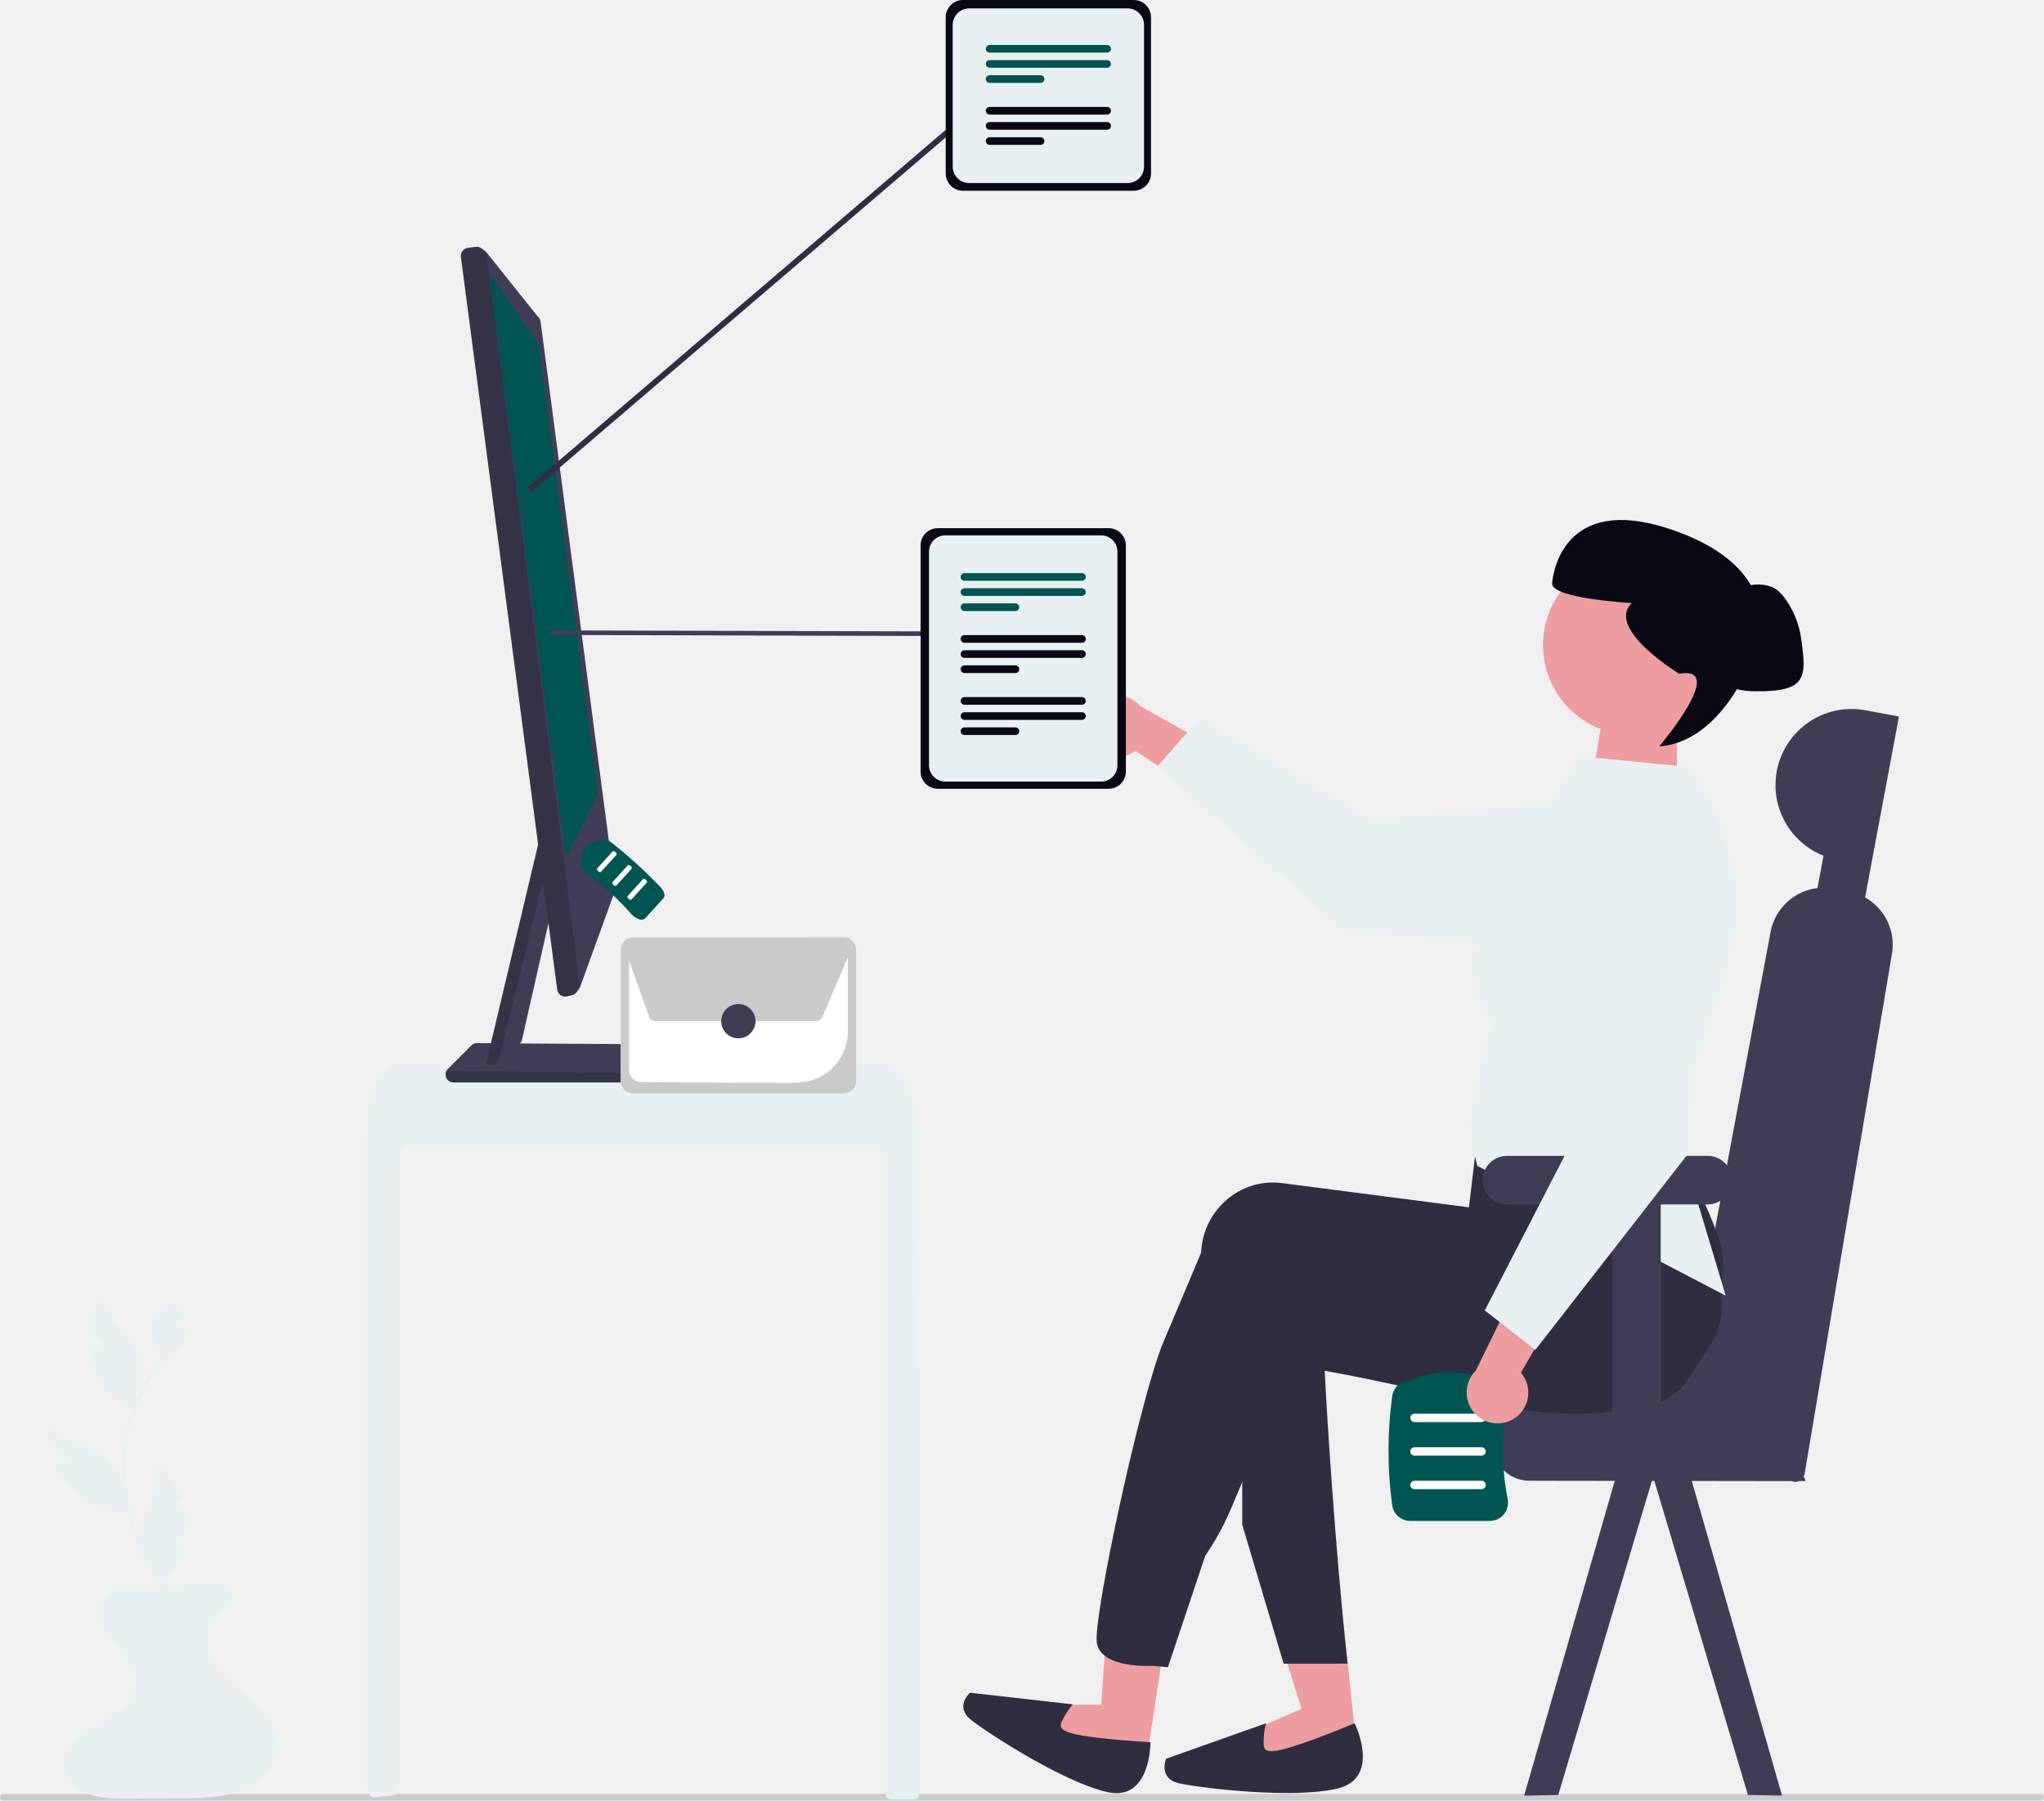
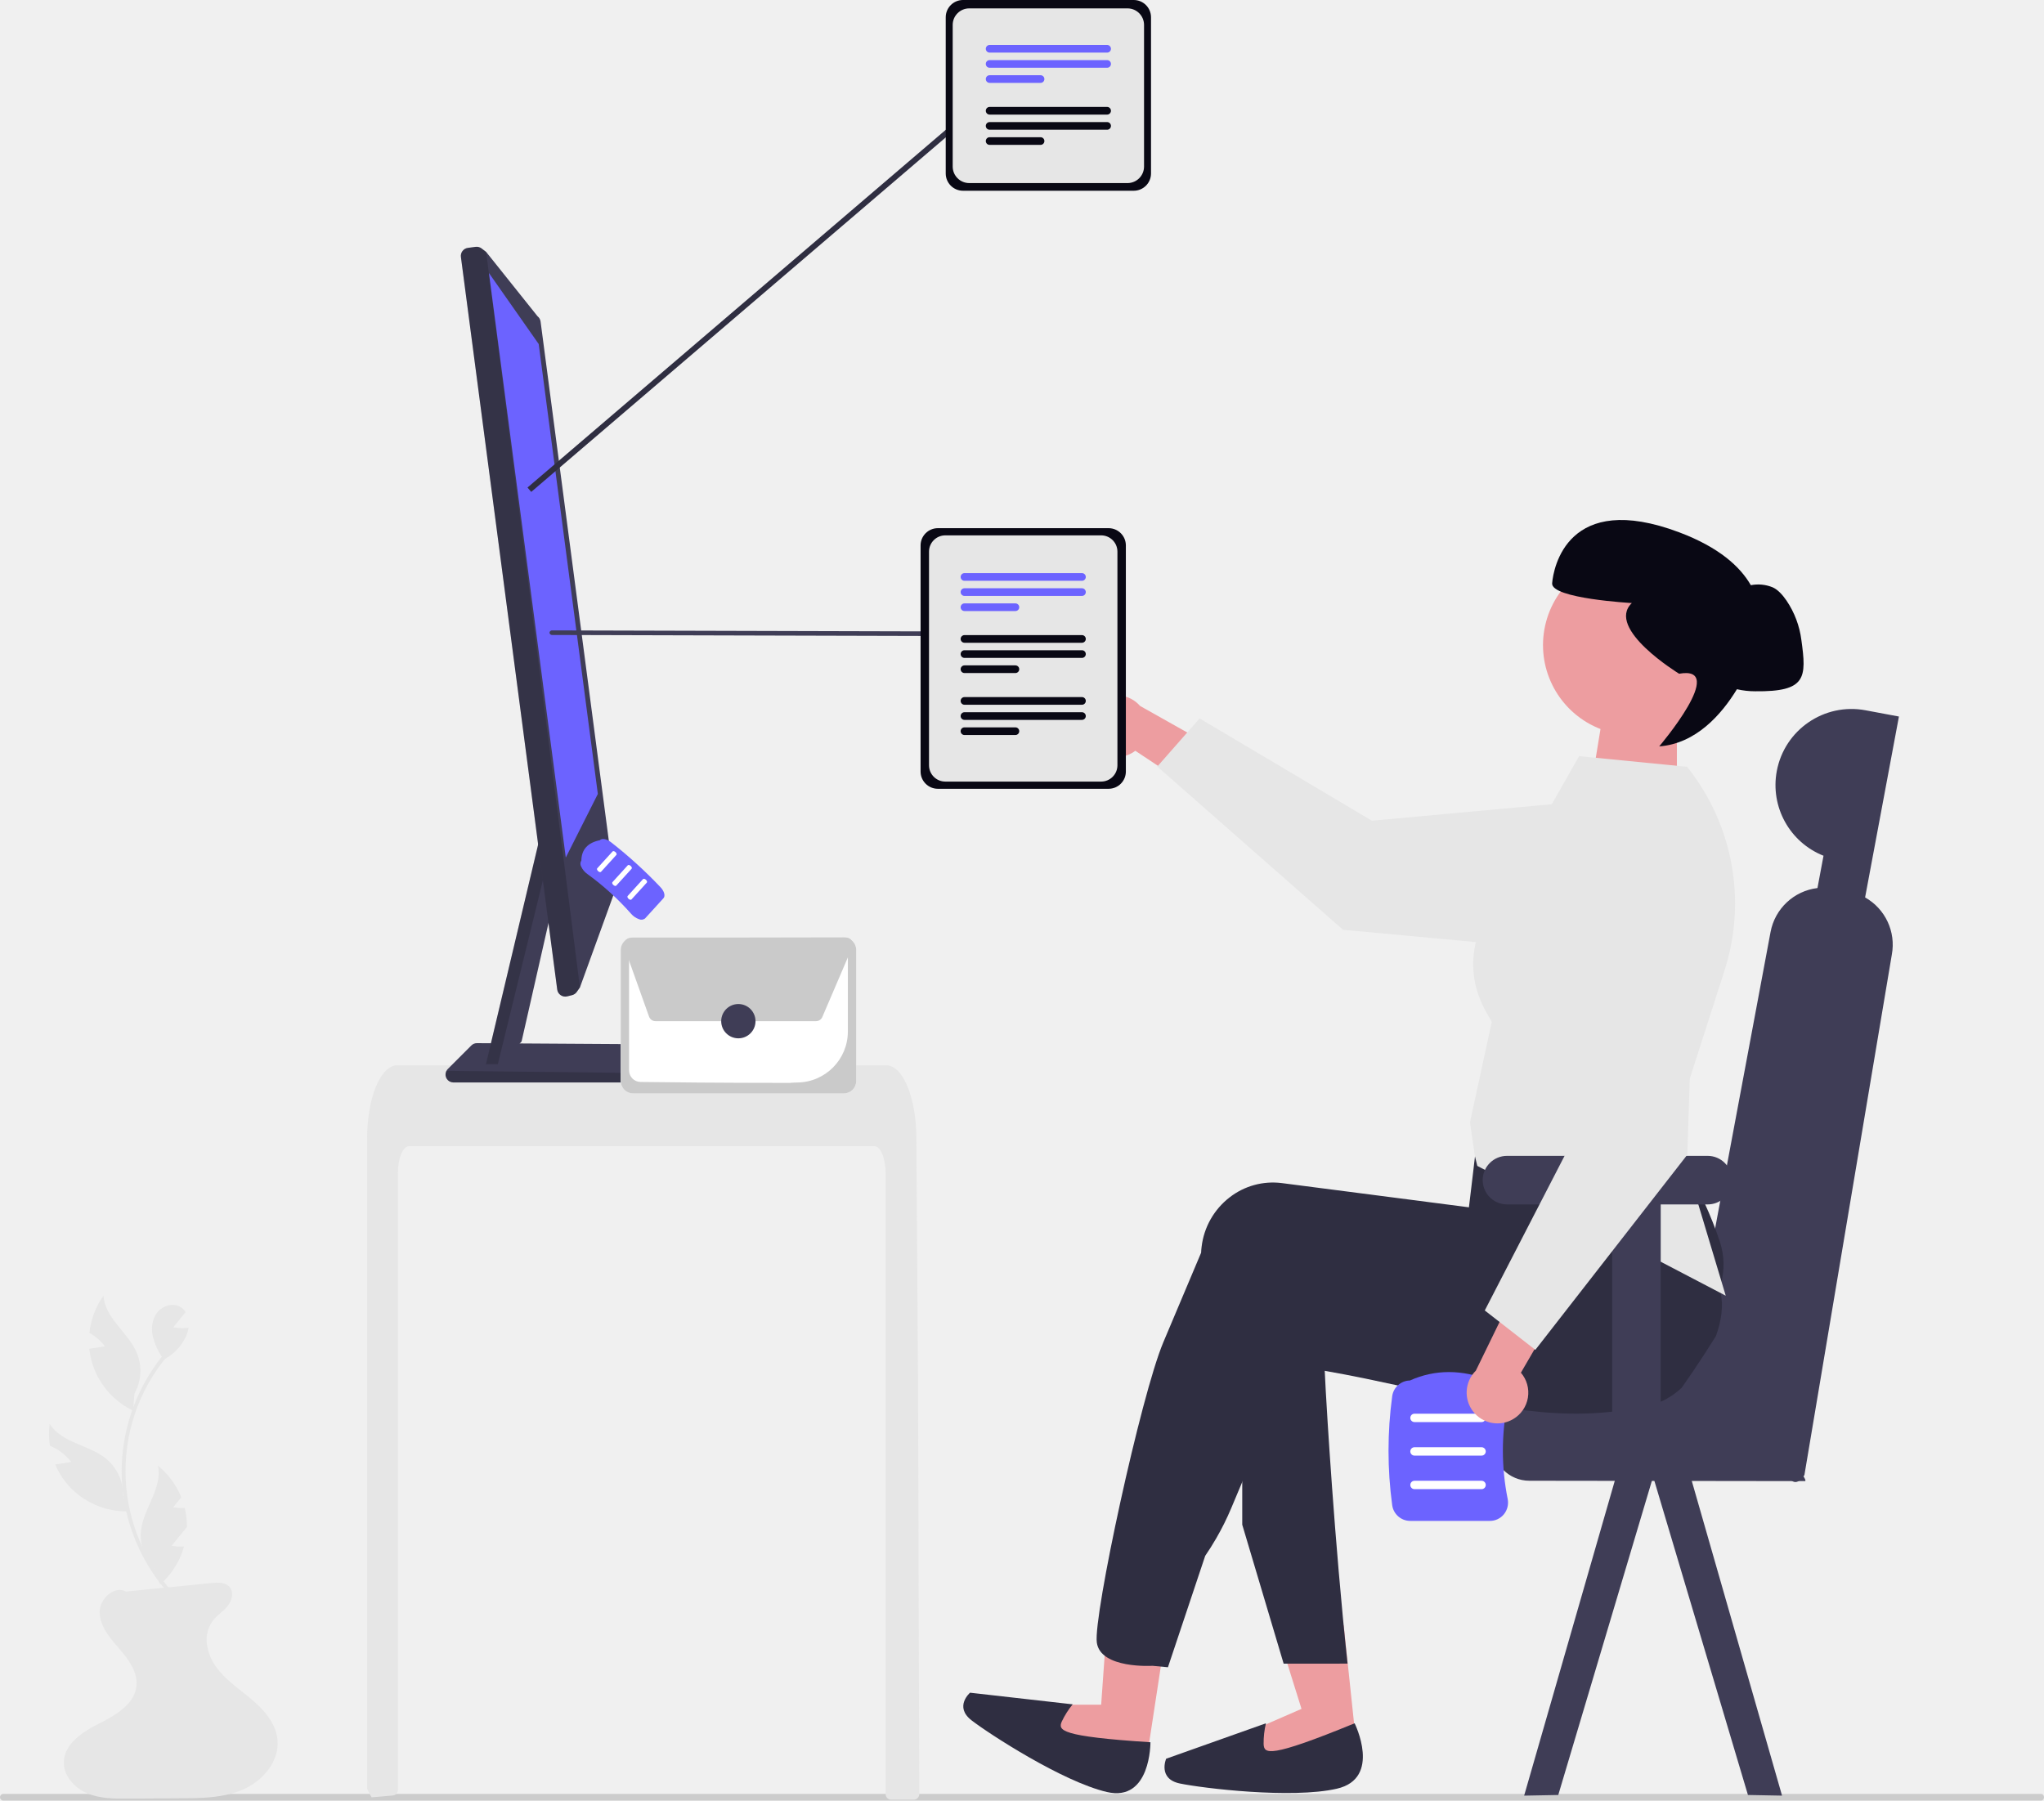
<svg xmlns="http://www.w3.org/2000/svg" width="960" height="845.748" viewBox="0 0 960 845.748" role="img" artist="Katerina Limpitsouni" source="https://undraw.co/">
  <g transform="translate(-366.002 -261)">
    <path d="M1127.295,771.083a1.715,1.715,0,0,1-.386,1.106,1.223,1.223,0,0,1-.935.456H168.617a1.584,1.584,0,0,1,0-3.124h957.357a1.223,1.223,0,0,1,.936.456,1.713,1.713,0,0,1,.386,1.106Z" transform="translate(198.707 334.103)" fill="#ccc" />
    <g transform="translate(912.937 1024.441)">
      <path d="M75.875,3.726l5.019,47.616.893,9.027-5.9,10.068L34.674,72.177l-.945-19.493,22.315-9.721L44.742,6.82Z" transform="translate(8.296 -3.726)" fill="#ed9da0" />
      <path d="M48.261,48.518C48.469,53.1,50.484,55.411,91,38.776c0,0,12.883,25.859-8.343,30.725s-63.174-.255-73.705-2.441S2.481,55.425,2.481,55.425L49.35,38.781a39.379,39.379,0,0,0-1.089,9.737" transform="translate(-1.713 7.232)" fill="#2f2e41" />
    </g>
    <path d="M45.521,0l3.287,81.362-1.44,8.729-8.1,8L0,89.318l4.032-18.6,19.193-3.731L16.157,8.77Z" transform="translate(873.164 991.531) rotate(11)" fill="#ed9da0" />
    <path d="M46.892,8.9c-.96,4.365.354,7.056,42.732,1.618,0,0,5.605,27.616-15.62,26.839S14.548,21.157,5.178,16.436s-3.161-12.6-3.161-12.6L50.377,0A38.537,38.537,0,0,0,46.892,8.9Z" transform="translate(820.357 1051.935) rotate(11)" fill="#2f2e41" />
    <path d="M24.114,99.354,27,81.7c-.463-.182-.922-.369-1.378-.566A42.278,42.278,0,1,1,62.876,79.2v22.322Z" transform="translate(1090.701 521.731)" fill="#ed9da0" />
    <path d="M889.872,668.965c.126-.143-.838-.264-2.625-.368V608.584H800.613v4.831h-39a17.268,17.268,0,0,0-17.248,17.248v24.822a17.26,17.26,0,0,0,17.248,17.248l39.97.052,17.55.026h1.208l17.563.026,49.053.066h4.227C891.8,672.207,889.281,669.66,889.872,668.965Z" transform="translate(322.67 283.79)" fill="#3f3d56" />
    <path d="M868.882,721.145c-2.865,4.178-5.186,4.025-7.218,1.321a21.618,21.618,0,0,1-2.56-5.019C852.931,701.617,848.892,665.3,837.25,678c-2.3,2.508-4.633,5-6.976,7.456-4.355,4.58-8.9,9.552-13.411,13.944,0,.013.1-.475.087-.464-2.223,2.175-.548-16.635-1.428-21.927-.187-1.143-.492-1.654-.978-1.2-.037-.514-.062-1.026-.058-1.547a21.564,21.564,0,0,1,.124-2.447c.073-.748.174-1.5.317-2.264l38.063-203.538A25.51,25.51,0,0,1,875.018,445.4a26.339,26.339,0,0,1,7.655.27l6.929,1.3a25.155,25.155,0,0,1,7.787,2.845l.013,0a25.491,25.491,0,0,1,12.539,26.849Z" transform="translate(344.591 232.724)" fill="#3f3d56" />
    <path d="M883.991,626.225c-1.8,2.888-3.636,5.762-5.487,8.611q-5.159,7.954-10.593,15.673c0,.013-.013.013-.026.026a37.056,37.056,0,0,1-6.957,5.08c-.1.079-.223.131-.328.2a25.652,25.652,0,0,1-5.854,2.35c-.735.184-1.483.367-2.218.551-2.651.63-5.277,1.168-7.889,1.641-4.647.827-9.241,1.418-13.809,1.785-.368.039-.735.066-1.1.092-18.784,1.378-37.069-.84-56.154-4.476-9.425-1.785-19.046-3.925-29.009-6.143-3.255-.735-6.524-1.457-9.832-2.179-.249-.052-.512-.118-.774-.171-4.725-1.037-9.53-2.061-14.452-3.072-6.2-1.273-12.588-2.507-19.23-3.675l.473,9.359c.393,7.2,4.034,70.24,10.238,128.178l-12,.013H680.976L661.534,714.8V687.822l-10.588-82.678c.039-1,.118-2.008.249-3.006a34.389,34.389,0,0,1,13.087-23.155,33.117,33.117,0,0,1,24.664-6.747l10.042,1.3,20.516,2.652,14.452,1.877.289.039,42.621,5.513,3.058-12.47.564-.21,17.944-6.576,62.061-22.748.157-.052,4.082-1.5.486.788c.145.236.289.473.42.709a121.641,121.641,0,0,1,9.805,22.761,357.309,357.309,0,0,1,10.3,39.339q.177.866.315,1.575l.039.144c.039.223.066.368.079.407C887.614,611.746,886.616,619.018,883.991,626.225Z" transform="translate(287.911 262.368)" fill="#2f2e41" />
    <path d="M900.379,588.76c-.2-.84-.446-1.693-.709-2.52a179.619,179.619,0,0,0-7.272-18.4c-3.1-6.826-6.813-14.137-11.236-22.052q-3.209-5.749-6.9-11.958-1.851-3.111-3.846-6.34a3.321,3.321,0,0,0-.171-.289l-.381-.63-61.4,8.217-22.866,3.058-1.365,11.394-.328,2.822c-.013,0-.013,0,0,.013l-.919,7.692v.013l-1.221,10.16-.105-.013-33.931-4.4L712.752,561l-18.784-2.428a33.1,33.1,0,0,0-24.664,6.747,34.406,34.406,0,0,0-13.087,23.155c-.118.919-.2,1.864-.236,2.8l-17.72,41.991c-10.6,25.113-32.938,128.573-31.268,141.074S633.134,785.3,633.134,785.3l7.272.683,17.5-52.339c1.825-2.665,3.557-5.408,5.172-8.217a124.8,124.8,0,0,0,7.075-14.229l34.64-82.433q4.017.689,7.954,1.313,18.213,2.953,34.968,4.817c36.32,4.056,67.771,4.371,95.769.932q11.794-1.437,22.8-3.78,4.036-.847,7.968-1.825c.617-.144,1.221-.289,1.825-.446a33.5,33.5,0,0,0,23.43-21.895A34.179,34.179,0,0,0,900.379,588.76Z" transform="translate(274.142 258.149)" fill="#2f2e41" />
-     <path d="M585.175,559.533c0-7.036-2.363-12.746-5.264-12.759H361.372c-2.914.013-5.264,5.723-5.277,12.759V849.155a2.629,2.629,0,0,1-2.375,2.617q-3.183.306-6.367.569c-.053,0-.1.013-.158.013-1.155.105-2.31.184-3.465.276h-.013q-.891-1.648-1.762-3.325a2.64,2.64,0,0,1-.3-1.219v-305.1c0-1.943.079-3.9.21-5.828a74.659,74.659,0,0,1,.984-7.9c2.218-12.194,7.233-20.451,12.929-20.477H585.49a6.146,6.146,0,0,1,2.415.512,9.416,9.416,0,0,1,2.98,2.087,18.473,18.473,0,0,1,2.927,4c2.809,4.949,4.817,12.326,5.526,20.91,0,.079.013.157.013.236.184,2.127.276,4.292.263,6.458l.184,28.13.118,16.775.354,52.636.131,18.692.578,191.906h0a2.625,2.625,0,0,1-2.625,2.625H587.8a2.625,2.625,0,0,1-2.625-2.625Z" transform="translate(196.772 252.586)" fill="#e9f0f2" />
+     <path d="M585.175,559.533c0-7.036-2.363-12.746-5.264-12.759H361.372c-2.914.013-5.264,5.723-5.277,12.759V849.155a2.629,2.629,0,0,1-2.375,2.617q-3.183.306-6.367.569c-.053,0-.1.013-.158.013-1.155.105-2.31.184-3.465.276h-.013q-.891-1.648-1.762-3.325a2.64,2.64,0,0,1-.3-1.219v-305.1c0-1.943.079-3.9.21-5.828a74.659,74.659,0,0,1,.984-7.9c2.218-12.194,7.233-20.451,12.929-20.477H585.49a6.146,6.146,0,0,1,2.415.512,9.416,9.416,0,0,1,2.98,2.087,18.473,18.473,0,0,1,2.927,4c2.809,4.949,4.817,12.326,5.526,20.91,0,.079.013.157.013.236.184,2.127.276,4.292.263,6.458l.184,28.13.118,16.775.354,52.636.131,18.692.578,191.906h0a2.625,2.625,0,0,1-2.625,2.625H587.8a2.625,2.625,0,0,1-2.625-2.625Z" transform="translate(196.772 252.586)" fill="#e6e6e6" />
    <path d="M248.806,332.24l-15.2,66.885-9.713,10.64h-7.008l28.883-121.61,1.428,20.659v.014Z" transform="translate(377.36 351.085)" fill="#3f3d56" />
    <path d="M493.785,501.563,404.605,501l-7.915-.053-5.644-.039-6.576-.039h-.053a3.629,3.629,0,0,0-2.547,1.05l-11.1,11.1a2.867,2.867,0,0,0-.591.84,1.289,1.289,0,0,0-.171.289,3.707,3.707,0,0,0,3.334,5.172H488.863a3.676,3.676,0,0,0,3.308-2.1l.906-1.969,1.864-4,2.113-4.515a3.6,3.6,0,0,0,.341-1.536,3.656,3.656,0,0,0-3.61-3.636Z" transform="translate(205.539 250.115)" fill="#3f3d56" />
    <path d="M493.076,512.155l-.912,1.976a3.674,3.674,0,0,1-3.3,2.1H373.336a3.7,3.7,0,0,1-3.329-5.168,1.1,1.1,0,0,1,.167-.289Z" transform="translate(205.54 253.211)" opacity="0.17" style="isolation:isolate" />
    <path d="M247.194,308.814v.014L222.462,409.765h-5.579l28.883-121.61Z" transform="translate(377.36 351.085)" opacity="0.17" style="isolation:isolate" />
    <path d="M447.651,517.37,412.643,251.025a3.8,3.8,0,0,0-1.444-2.52L387.1,218.34l-2.166-1.667a3.845,3.845,0,0,0-2.809-.748l-3.623.486a3.8,3.8,0,0,0-3.282,4.253h0L411.5,496.63v.013l2.218,16.88,2.638,20.044v.026l4.1,31.188a3.717,3.717,0,0,0,1.641,2.651,3.771,3.771,0,0,0,3.058.551l2.3-.577a3.858,3.858,0,0,0,2.179-1.5l1.024-1.457.473-.683,15.857-43.71A3.774,3.774,0,0,0,447.651,517.37Z" transform="translate(207.254 161.024)" fill="#3f3d56" />
    <path d="M387.092,218.342l44.036,345.436-.478.676-1.02,1.453a3.845,3.845,0,0,1-2.18,1.5l-2.3.578a3.814,3.814,0,0,1-4.7-3.2L375.224,220.668A3.8,3.8,0,0,1,378.5,216.4l3.632-.477a3.747,3.747,0,0,1,2.8.752Z" transform="translate(207.255 161.024)" opacity="0.17" style="isolation:isolate" />
-     <path d="M217.951,97.7l23.369,33.355L269.095,342.39l-15.058,29.874Z" transform="translate(377.694 291.544)" fill="#005451" />
+     <path d="M217.951,97.7l23.369,33.355L269.095,342.39l-15.058,29.874Z" transform="translate(377.694 291.544)" fill="#6c63ff" />
    <path d="M604.376,679.106l-16.026.3,44.543-154.731,16.026,4.95Z" transform="translate(493.49 425.028)" fill="#3f3d56" />
    <path d="M862.351,806.561l-16.014-.3L802.391,658.733l-.6-1.943,10.278-3.177c2.035.039,4.148.066,6.327.092l1.562,5.054Z" transform="translate(340.621 297.867)" fill="#3f3d56" />
    <path d="M604.759,397.569a14.389,14.389,0,0,0,21.518,4.878l42.6,28.281.081-26.572-40.468-22.782a14.467,14.467,0,0,0-23.733,16.2Z" transform="translate(272.958 211.206)" fill="#ed9da0" />
-     <path d="M628.615,407.272l19.876-22.612,80.931,48.046,107.283-9.825a36.278,36.278,0,0,1,39.432,39.47h0A36.317,36.317,0,0,1,836.67,495.13L715.843,483.946Z" transform="translate(280.929 213.785)" fill="#e9f0f2" />
-     <path d="M842.64,403.4l-.186-.234-50.707-5-34.26,60.349c-29.45,36-8.05,60.833-6.769,64.525L740.5,570.17l2.291,15.774,1.144,4.686L860.618,651.6l-23.983-79.9,23.417-72.863a102.642,102.642,0,0,0-17.413-95.44Z" transform="translate(315.906 218.006)" fill="#e9f0f2" />
+     <path d="M628.615,407.272l19.876-22.612,80.931,48.046,107.283-9.825a36.278,36.278,0,0,1,39.432,39.47h0A36.317,36.317,0,0,1,836.67,495.13L715.843,483.946Z" transform="translate(280.929 213.785)" fill="#e6e6e6" />
+     <path d="M842.64,403.4l-.186-.234-50.707-5-34.26,60.349c-29.45,36-8.05,60.833-6.769,64.525L740.5,570.17l2.291,15.774,1.144,4.686L860.618,651.6l-23.983-79.9,23.417-72.863a102.642,102.642,0,0,0-17.413-95.44Z" transform="translate(315.906 218.006)" fill="#e6e6e6" />
    <path d="M857.864,552.6a11.419,11.419,0,0,1-7.323,10.658,11.123,11.123,0,0,1-3.191.709c-.289.026-.591.039-.88.039H824.432V670.931c-.328.433-.669.866-1.011,1.3-1.89,2.415-3.807,4.83-5.749,7.206-.42.525-.84,1.037-1.247,1.549-.643.774-1.273,1.549-1.9,2.31-.223.263-.433.512-.643.774-1.076,1.286-2.153,2.573-3.255,3.859v.013c-.013.013-.013.013-.013.026l-.551.63c-.879,1.037-1.759,2.087-2.665,3.124a10.973,10.973,0,0,1-3.2-2.691,10.607,10.607,0,0,1-1.391-2.153c-.013-.013-.013-.026-.026-.052a.65.65,0,0,1-.039-.092,11.211,11.211,0,0,1-1.1-4.922V564H752.224a11.005,11.005,0,0,1-4.253-.827,11.354,11.354,0,0,1-6.852-7.981v-.013a11.235,11.235,0,0,1,.919-7.692c-.013-.013-.013-.013,0-.013a10.43,10.43,0,0,1,2.008-2.8v-.013c0-.013,0-.013.013-.026a11.43,11.43,0,0,1,8.164-3.439h94.247A11.4,11.4,0,0,1,857.864,552.6Z" transform="translate(321.559 262.725)" fill="#3f3d56" />
    <path d="M887.87,381.9a35.723,35.723,0,0,0-41.681,28.547h0a35.729,35.729,0,0,0,21.945,39.773l-10.74,57.43,22.413,4.191,23.751-127.008Z" transform="translate(354.311 212.73)" fill="#3f3d56" />
-     <path d="M758.971,688.477H721.542a8.551,8.551,0,0,1-8.46-7.35,190.313,190.313,0,0,1,0-51.255,8.551,8.551,0,0,1,8.316-7.349c11.776-5.279,24.459-5.278,37.7,0a8.452,8.452,0,0,1,6.431,3.1,8.646,8.646,0,0,1,1.784,7.207,115.067,115.067,0,0,0,0,45.336,8.647,8.647,0,0,1-1.784,7.207A8.45,8.45,0,0,1,758.971,688.477Z" transform="translate(306.794 286.91)" fill="#005451" />
+     <path d="M758.971,688.477H721.542a8.551,8.551,0,0,1-8.46-7.35,190.313,190.313,0,0,1,0-51.255,8.551,8.551,0,0,1,8.316-7.349c11.776-5.279,24.459-5.278,37.7,0a8.452,8.452,0,0,1,6.431,3.1,8.646,8.646,0,0,1,1.784,7.207,115.067,115.067,0,0,0,0,45.336,8.647,8.647,0,0,1-1.784,7.207A8.45,8.45,0,0,1,758.971,688.477Z" transform="translate(306.794 286.91)" fill="#6c63ff" />
    <path d="M752.614,637.4h-31.5a1.969,1.969,0,1,1,0-3.938h31.5a1.969,1.969,0,1,1,0,3.938Z" transform="translate(309.231 291.569)" fill="#fff" />
    <path d="M752.614,649.4h-31.5a1.969,1.969,0,1,1,0-3.938h31.5a1.969,1.969,0,1,1,0,3.938Z" transform="translate(309.231 295.32)" fill="#fff" />
    <path d="M752.614,661.4h-31.5a1.969,1.969,0,1,1,0-3.938h31.5a1.969,1.969,0,1,1,0,3.938Z" transform="translate(309.231 299.072)" fill="#fff" />
    <path d="M406.892,354.242v0a1.234,1.234,0,0,1,1.346-1.075l202.514.539a1.231,1.231,0,0,1,1.337,1.079v0a1.234,1.234,0,0,1-1.346,1.075l-202.514-.54a1.231,1.231,0,0,1-1.337-1.079Z" transform="translate(217.166 203.936)" fill="#3f3d56" />
-     <path d="M456.98,455.629l-8.6,9.458a2.722,2.722,0,0,1-2.915.378,8.658,8.658,0,0,1-3.68-2.522,125.855,125.855,0,0,0-20.571-18.7,8.659,8.659,0,0,1-2.861-3.424,2.76,2.76,0,0,1,.065-2.9c.086-5.174,3-8.38,8.665-9.53.993-1.034,3.237-.641,5.248.927a208.907,208.907,0,0,1,23.256,21.144C457.359,452.331,457.957,454.554,456.98,455.629Z" transform="translate(220.631 227.276)" fill="#005451" />
+     <path d="M456.98,455.629l-8.6,9.458a2.722,2.722,0,0,1-2.915.378,8.658,8.658,0,0,1-3.68-2.522,125.855,125.855,0,0,0-20.571-18.7,8.659,8.659,0,0,1-2.861-3.424,2.76,2.76,0,0,1,.065-2.9c.086-5.174,3-8.38,8.665-9.53.993-1.034,3.237-.641,5.248.927a208.907,208.907,0,0,1,23.256,21.144C457.359,452.331,457.957,454.554,456.98,455.629Z" transform="translate(220.631 227.276)" fill="#6c63ff" />
    <path d="M433.029,433.915l-7.237,7.96c-.25.275-.852.134-1.346-.315s-.691-1.035-.441-1.31l7.237-7.96c.25-.275.852-.134,1.346.315S433.279,433.64,433.029,433.915Z" transform="translate(222.482 228.632)" fill="#fff" />
    <path d="M438.474,438.865l-7.237,7.96c-.25.275-.852.134-1.346-.315s-.691-1.035-.441-1.31l7.237-7.96c.25-.275.852-.134,1.346.315S438.723,438.59,438.474,438.865Z" transform="translate(224.184 230.179)" fill="#fff" />
    <path d="M443.918,443.816l-7.237,7.96c-.25.275-.852.134-1.346-.315s-.691-1.035-.441-1.31l7.237-7.96c.25-.275.852-.134,1.346.315S444.168,443.541,443.918,443.816Z" transform="translate(225.886 231.727)" fill="#fff" />
    <path d="M761.2,651.088a14.389,14.389,0,0,0,3.593-21.77l25.7-44.2-26.53,1.5-20.341,41.748A14.467,14.467,0,0,0,761.2,651.088Z" transform="translate(315.531 276.452)" fill="#ed9da0" />
-     <path d="M769.542,670.247l-23.752-18.5,43.16-83.639L772.778,461.6a36.278,36.278,0,0,1,37.061-41.7h0A36.317,36.317,0,0,1,844.9,457.347l-4,121.277Z" transform="translate(317.562 224.794)" fill="#e9f0f2" />
+     <path d="M769.542,670.247l-23.752-18.5,43.16-83.639L772.778,461.6a36.278,36.278,0,0,1,37.061-41.7h0A36.317,36.317,0,0,1,844.9,457.347l-4,121.277Z" transform="translate(317.562 224.794)" fill="#e6e6e6" />
    <path d="M627.995,439h-80.2a8.116,8.116,0,0,1-8.107-8.107v-106.2a8.116,8.116,0,0,1,8.107-8.107h80.2a8.116,8.116,0,0,1,8.107,8.107v106.2A8.116,8.116,0,0,1,627.994,439Z" transform="translate(258.681 192.503)" fill="#090814" />
-     <path d="M625.521,437.386h-73.2a7.654,7.654,0,0,1-7.645-7.645V329.376a7.653,7.653,0,0,1,7.645-7.645h73.2a7.654,7.654,0,0,1,7.645,7.645V429.741A7.654,7.654,0,0,1,625.521,437.386Z" transform="translate(257.654 190.733)" fill="#e9f0f2" />
-     <path d="M611,336.27H555.823a1.8,1.8,0,0,1,0-3.6H611a1.8,1.8,0,0,1,0,3.6Z" transform="translate(263.163 197.532)" fill="#005451" />
-     <path d="M611,341.687H555.823a1.8,1.8,0,0,1,0-3.6H611a1.8,1.8,0,1,1,0,3.6Z" transform="translate(263.163 199.225)" fill="#005451" />
-     <path d="M579.74,347.1H555.823a1.8,1.8,0,0,1,0-3.6H579.74a1.8,1.8,0,1,1,0,3.6Z" transform="translate(263.163 200.919)" fill="#005451" />
+     <path d="M625.521,437.386h-73.2a7.654,7.654,0,0,1-7.645-7.645V329.376a7.653,7.653,0,0,1,7.645-7.645h73.2a7.654,7.654,0,0,1,7.645,7.645V429.741A7.654,7.654,0,0,1,625.521,437.386Z" transform="translate(257.654 190.733)" fill="#e6e6e6" />
+     <path d="M611,336.27H555.823a1.8,1.8,0,0,1,0-3.6H611a1.8,1.8,0,0,1,0,3.6Z" transform="translate(263.163 197.532)" fill="#6c63ff" />
+     <path d="M611,341.687H555.823a1.8,1.8,0,0,1,0-3.6H611a1.8,1.8,0,1,1,0,3.6Z" transform="translate(263.163 199.225)" fill="#6c63ff" />
+     <path d="M579.74,347.1H555.823a1.8,1.8,0,0,1,0-3.6H579.74a1.8,1.8,0,1,1,0,3.6Z" transform="translate(263.163 200.919)" fill="#6c63ff" />
    <path d="M611,358.45H555.823a1.8,1.8,0,0,1,0-3.6H611a1.8,1.8,0,0,1,0,3.6Z" transform="translate(263.163 204.466)" fill="#090814" />
    <path d="M611,363.867H555.823a1.8,1.8,0,0,1,0-3.6H611a1.8,1.8,0,1,1,0,3.6Z" transform="translate(263.163 206.159)" fill="#090814" />
    <path d="M579.74,369.284H555.823a1.8,1.8,0,0,1,0-3.6H579.74a1.8,1.8,0,1,1,0,3.6Z" transform="translate(263.163 207.853)" fill="#090814" />
    <path d="M611,380.629H555.823a1.8,1.8,0,0,1,0-3.6H611a1.8,1.8,0,1,1,0,3.6Z" transform="translate(263.163 211.4)" fill="#090814" />
    <path d="M611,386.046H555.823a1.8,1.8,0,0,1,0-3.6H611a1.8,1.8,0,1,1,0,3.6Z" transform="translate(263.163 213.093)" fill="#090814" />
    <path d="M579.74,391.463H555.823a1.8,1.8,0,0,1,0-3.6H579.74a1.8,1.8,0,1,1,0,3.6Z" transform="translate(263.163 214.786)" fill="#090814" />
    <path d="M231.746,218.29,446.905,34.256h.341v2.7h.656L233.5,220.343Z" transform="translate(382.006 271.709)" fill="#2f2e41" />
    <path d="M537.162,463.055h-98.93a5.836,5.836,0,0,0-5.83,5.83v61.593a5.836,5.836,0,0,0,5.83,5.83h98.93a5.836,5.836,0,0,0,5.83-5.83V468.884A5.836,5.836,0,0,0,537.162,463.055Z" transform="translate(225.141 238.293)" fill="#fff" />
    <path d="M537.162,463.055h-98.93a5.836,5.836,0,0,0-5.83,5.83v61.593a5.836,5.836,0,0,0,5.83,5.83h98.93a5.836,5.836,0,0,0,5.83-5.83V468.884A5.836,5.836,0,0,0,537.162,463.055Zm1.913,44.243a23.966,23.966,0,0,1-23.562,23.872c-10.038.131,5.554.182-6.553.182-27.684,0-56.552-.265-67.322-.436a5.431,5.431,0,0,1-5.319-5.409V468.889a1.92,1.92,0,0,1,1.913-1.917h98.927a1.92,1.92,0,0,1,1.917,1.913Z" transform="translate(225.141 238.293)" fill="#cacaca" />
    <path d="M523.764,502.364H448.39a3.24,3.24,0,0,1-3.045-2.147L433.7,467.557a3.233,3.233,0,0,1,3.041-4.318l101.089-.179h0a3.233,3.233,0,0,1,2.971,4.506l-.176-.075.176.075L526.735,500.4A3.229,3.229,0,0,1,523.764,502.364Z" transform="translate(225.489 238.295)" fill="#cacaca" />
    <circle cx="8.054" cy="8.054" r="8.054" transform="translate(704.728 732.605)" fill="#3f3d56" />
-     <path d="M276.8,714.646c-.905,6.67-5.44,12.69-11.272,16.621a29.788,29.788,0,0,1-4.383,2.452,38.112,38.112,0,0,1-5.183,1.9c-7.771,2.271-16.168,2.369-24.339,2.414l-24.777.158c-6.511.038-13.233.038-19.246-2.46a2.734,2.734,0,0,1-.264-.113c-5.907-2.55-10.94-8.156-10.8-14.569a13.142,13.142,0,0,1,1.856-6.405,18.76,18.76,0,0,1,2.746-3.591c3.274-3.4,7.816-6.058,12.071-8.2,7.017-3.523,14.946-8.1,17-15.338a13,13,0,0,0,.438-2.331c.483-4.979-1.939-9.559-5.025-13.656-.3-.407-.619-.815-.943-1.222-.694-.868-1.411-1.72-2.12-2.535-.3-.347-.6-.7-.913-1.056-2.852-3.3-5.726-6.835-7.228-10.781a15.6,15.6,0,0,1-1.064-5.176c-.166-6.405,6.994-12.856,12.411-9.831q3.984-.385,7.967-.792c3.259-.324,6.5-.649,9.755-.981h.008c.732-.06,1.449-.136,2.165-.211q10.151-1.007,20.288-2.03c3-.294,6.534-.407,8.488,1.9,2.128,2.52,1.026,6.5-1.079,9.046s-5.025,4.331-7,6.956a15.147,15.147,0,0,0-2.422,11.9,21.355,21.355,0,0,0,.951,3.591,24.01,24.01,0,0,0,3.041,5.862c4.436,6.217,11.008,10.5,16.84,15.429s11.3,11.2,12.1,18.786c.023.219.045.445.053.672a17.274,17.274,0,0,1-.121,3.591Z" transform="translate(219.446 367.645)" fill="#e9f0f2" />
-     <path d="M238.189,610.378A85.778,85.778,0,0,1,223.3,590.673a87.491,87.491,0,0,1-8.719-22.991,84.041,84.041,0,0,1-1.8-24.873,87.092,87.092,0,0,1,18.041-46.636q.956-1.227,1.959-2.417c.745-.887,2.011.39,1.271,1.271a84.152,84.152,0,0,0,5.409,114.08C240.285,609.92,239.014,611.191,238.189,610.378Z" transform="translate(210.608 402.831)" fill="#e9f0f2" />
-     <path d="M235.812,498.777a21.775,21.775,0,0,0,2.135-.931l.1.163Z" transform="translate(204.891 401.752)" fill="#e9f0f2" />
-     <path d="M248.612,474.569a17.337,17.337,0,0,1-1.577,4.738,22.717,22.717,0,0,1-9.469,9.823c-.226.121-.46.249-.694.362-.279-.438-.566-.875-.837-1.313a30.434,30.434,0,0,1-4.21-9.386c-.875-3.931-.4-8.344,2.12-11.491s7.311-4.557,10.789-2.52a7.593,7.593,0,0,1,2.49,2.407c-.347.43-.694.853-1.041,1.283a1.333,1.333,0,0,1-.1.113c-.3.377-.611.747-.913,1.124-1.26,1.547-2.512,3.1-3.772,4.64a23.868,23.868,0,0,0,5.387.37l.438-.023C247.684,474.667,248.152,474.63,248.612,474.569Z" transform="translate(205.97 410.106)" fill="#e9f0f2" />
-     <path d="M213.582,504.1l-.483,6.292-.128,1.705c-.136-.068-.279-.136-.415-.2a36.82,36.82,0,0,1-19.216-23.532,35.768,35.768,0,0,1-.943-5.349c2.444-.377,4.9-.762,7.341-1.139a24.1,24.1,0,0,0-7.288-6.315,36.42,36.42,0,0,1,6.6-17.466c.634,10.548,11.679,17.255,15.723,27.01A21.941,21.941,0,0,1,213.582,504.1Z" transform="translate(215.552 411.514)" fill="#e9f0f2" />
-     <path d="M205.323,578.952c-.589.03-1.177.045-1.758.038a36.868,36.868,0,0,1-26.738-11.732,35.807,35.807,0,0,1-6.587-10.313l.151-.023c2.445-.377,4.9-.762,7.341-1.139a24,24,0,0,0-10-7.62,35.957,35.957,0,0,1-.121-10.3c5.523,9,18.432,9.725,26.587,16.425a21.991,21.991,0,0,1,7.507,12.7,20.686,20.686,0,0,1,.385,3.727c.008.3.008.6,0,.89l.181.407Z" transform="translate(221.713 391.928)" fill="#e9f0f2" />
-     <path d="M243.609,595.777c-1.562,1.916-3.124,3.848-4.685,5.764a23.915,23.915,0,0,0,5.824.347,36.874,36.874,0,0,1-9.635,16.349c-.43.422-.875.837-1.328,1.23-.091.083-.189.166-.279.249l-.407-1.154-.008-.008-2.309-6.39a21.834,21.834,0,0,1-5.847-10.721v-.015a21.061,21.061,0,0,1-.37-7.243c1.29-10.48,10.148-19.9,7.945-30.232a36.57,36.57,0,0,1,10.94,14.84c-1.26,1.547-2.512,3.1-3.772,4.64a23.864,23.864,0,0,0,5.387.37,35.28,35.28,0,0,1,1.026,7.8c.008.377.008.747,0,1.124-.792.981-1.592,1.954-2.384,2.935a1.3,1.3,0,0,1-.1.113Z" transform="translate(207.692 385.523)" fill="#e9f0f2" />
+     <path d="M276.8,714.646c-.905,6.67-5.44,12.69-11.272,16.621a29.788,29.788,0,0,1-4.383,2.452,38.112,38.112,0,0,1-5.183,1.9c-7.771,2.271-16.168,2.369-24.339,2.414l-24.777.158c-6.511.038-13.233.038-19.246-2.46a2.734,2.734,0,0,1-.264-.113c-5.907-2.55-10.94-8.156-10.8-14.569a13.142,13.142,0,0,1,1.856-6.405,18.76,18.76,0,0,1,2.746-3.591c3.274-3.4,7.816-6.058,12.071-8.2,7.017-3.523,14.946-8.1,17-15.338a13,13,0,0,0,.438-2.331c.483-4.979-1.939-9.559-5.025-13.656-.3-.407-.619-.815-.943-1.222-.694-.868-1.411-1.72-2.12-2.535-.3-.347-.6-.7-.913-1.056-2.852-3.3-5.726-6.835-7.228-10.781a15.6,15.6,0,0,1-1.064-5.176c-.166-6.405,6.994-12.856,12.411-9.831q3.984-.385,7.967-.792c3.259-.324,6.5-.649,9.755-.981h.008c.732-.06,1.449-.136,2.165-.211q10.151-1.007,20.288-2.03c3-.294,6.534-.407,8.488,1.9,2.128,2.52,1.026,6.5-1.079,9.046s-5.025,4.331-7,6.956a15.147,15.147,0,0,0-2.422,11.9,21.355,21.355,0,0,0,.951,3.591,24.01,24.01,0,0,0,3.041,5.862c4.436,6.217,11.008,10.5,16.84,15.429s11.3,11.2,12.1,18.786c.023.219.045.445.053.672a17.274,17.274,0,0,1-.121,3.591Z" transform="translate(219.446 367.645)" fill="#e6e6e6" />
+     <path d="M238.189,610.378A85.778,85.778,0,0,1,223.3,590.673a87.491,87.491,0,0,1-8.719-22.991,84.041,84.041,0,0,1-1.8-24.873,87.092,87.092,0,0,1,18.041-46.636q.956-1.227,1.959-2.417c.745-.887,2.011.39,1.271,1.271a84.152,84.152,0,0,0,5.409,114.08C240.285,609.92,239.014,611.191,238.189,610.378Z" transform="translate(210.608 402.831)" fill="#e6e6e6" />
+     <path d="M235.812,498.777a21.775,21.775,0,0,0,2.135-.931l.1.163Z" transform="translate(204.891 401.752)" fill="#e6e6e6" />
+     <path d="M248.612,474.569a17.337,17.337,0,0,1-1.577,4.738,22.717,22.717,0,0,1-9.469,9.823c-.226.121-.46.249-.694.362-.279-.438-.566-.875-.837-1.313a30.434,30.434,0,0,1-4.21-9.386c-.875-3.931-.4-8.344,2.12-11.491s7.311-4.557,10.789-2.52a7.593,7.593,0,0,1,2.49,2.407c-.347.43-.694.853-1.041,1.283a1.333,1.333,0,0,1-.1.113c-.3.377-.611.747-.913,1.124-1.26,1.547-2.512,3.1-3.772,4.64a23.868,23.868,0,0,0,5.387.37l.438-.023C247.684,474.667,248.152,474.63,248.612,474.569Z" transform="translate(205.97 410.106)" fill="#e6e6e6" />
+     <path d="M213.582,504.1l-.483,6.292-.128,1.705c-.136-.068-.279-.136-.415-.2a36.82,36.82,0,0,1-19.216-23.532,35.768,35.768,0,0,1-.943-5.349c2.444-.377,4.9-.762,7.341-1.139a24.1,24.1,0,0,0-7.288-6.315,36.42,36.42,0,0,1,6.6-17.466c.634,10.548,11.679,17.255,15.723,27.01A21.941,21.941,0,0,1,213.582,504.1Z" transform="translate(215.552 411.514)" fill="#e6e6e6" />
+     <path d="M205.323,578.952c-.589.03-1.177.045-1.758.038a36.868,36.868,0,0,1-26.738-11.732,35.807,35.807,0,0,1-6.587-10.313l.151-.023c2.445-.377,4.9-.762,7.341-1.139a24,24,0,0,0-10-7.62,35.957,35.957,0,0,1-.121-10.3c5.523,9,18.432,9.725,26.587,16.425a21.991,21.991,0,0,1,7.507,12.7,20.686,20.686,0,0,1,.385,3.727c.008.3.008.6,0,.89l.181.407Z" transform="translate(221.713 391.928)" fill="#e6e6e6" />
+     <path d="M243.609,595.777c-1.562,1.916-3.124,3.848-4.685,5.764a23.915,23.915,0,0,0,5.824.347,36.874,36.874,0,0,1-9.635,16.349c-.43.422-.875.837-1.328,1.23-.091.083-.189.166-.279.249l-.407-1.154-.008-.008-2.309-6.39a21.834,21.834,0,0,1-5.847-10.721v-.015a21.061,21.061,0,0,1-.37-7.243c1.29-10.48,10.148-19.9,7.945-30.232a36.57,36.57,0,0,1,10.94,14.84c-1.26,1.547-2.512,3.1-3.772,4.64a23.864,23.864,0,0,0,5.387.37,35.28,35.28,0,0,1,1.026,7.8c.008.377.008.747,0,1.124-.792.981-1.592,1.954-2.384,2.935a1.3,1.3,0,0,1-.1.113Z" transform="translate(207.692 385.523)" fill="#e6e6e6" />
    <path d="M636.994,217.179h-80.2a8.116,8.116,0,0,1-8.107-8.107V135.691a8.116,8.116,0,0,1,8.107-8.107h80.2a8.116,8.116,0,0,1,8.107,8.107v73.381a8.116,8.116,0,0,1-8.107,8.107Z" transform="translate(261.494 133.416)" fill="#090814" />
-     <path d="M635.779,214.791H561.436a7.773,7.773,0,0,1-7.764-7.764V140.5a7.773,7.773,0,0,1,7.764-7.764h74.342a7.773,7.773,0,0,1,7.764,7.764v66.531a7.773,7.773,0,0,1-7.764,7.764Z" transform="translate(259.78 132.203)" fill="#e9f0f2" />
-     <path d="M620,147.27H564.823a1.8,1.8,0,0,1,0-3.6H620a1.8,1.8,0,0,1,0,3.6Z" transform="translate(265.977 138.445)" fill="#005451" />
-     <path d="M620,152.687H564.823a1.8,1.8,0,0,1,0-3.6H620a1.8,1.8,0,1,1,0,3.6Z" transform="translate(265.977 140.139)" fill="#005451" />
-     <path d="M588.74,158.1H564.823a1.8,1.8,0,0,1,0-3.6H588.74a1.8,1.8,0,1,1,0,3.6Z" transform="translate(265.977 141.832)" fill="#005451" />
+     <path d="M635.779,214.791H561.436a7.773,7.773,0,0,1-7.764-7.764V140.5a7.773,7.773,0,0,1,7.764-7.764h74.342a7.773,7.773,0,0,1,7.764,7.764v66.531a7.773,7.773,0,0,1-7.764,7.764Z" transform="translate(259.78 132.203)" fill="#e6e6e6" />
+     <path d="M620,147.27H564.823a1.8,1.8,0,0,1,0-3.6H620a1.8,1.8,0,0,1,0,3.6Z" transform="translate(265.977 138.445)" fill="#6c63ff" />
+     <path d="M620,152.687H564.823a1.8,1.8,0,0,1,0-3.6H620a1.8,1.8,0,1,1,0,3.6Z" transform="translate(265.977 140.139)" fill="#6c63ff" />
+     <path d="M588.74,158.1H564.823a1.8,1.8,0,0,1,0-3.6H588.74a1.8,1.8,0,1,1,0,3.6Z" transform="translate(265.977 141.832)" fill="#6c63ff" />
    <path d="M620,169.45H564.823a1.8,1.8,0,0,1,0-3.6H620a1.8,1.8,0,0,1,0,3.6Z" transform="translate(265.977 145.379)" fill="#090814" />
    <path d="M620,174.867H564.823a1.8,1.8,0,0,1,0-3.6H620a1.8,1.8,0,0,1,0,3.6Z" transform="translate(265.977 147.073)" fill="#090814" />
    <path d="M588.74,180.284H564.823a1.8,1.8,0,0,1,0-3.6H588.74a1.8,1.8,0,1,1,0,3.6Z" transform="translate(265.977 148.766)" fill="#090814" />
    <path d="M67.989,65.708S29.372,52.89,38.892,38.353c0,0-37.506,6.51-38.564-.624S-2.484-6.431,53.045.974C72.868,3.617,84.587,10.217,91.46,17.61a17.866,17.866,0,0,1,10.23-1.323c2.565.488,5.277,2.365,7.724,4.6a42.76,42.76,0,0,1,10.947,16.425c6.4,16.784,7.853,23.232-15.658,28.38a37.747,37.747,0,0,1-8.617,1c-4.422,13.3-13.046,29.264-29.519,34.37C66.566,101.058,89.67,56.454,67.989,65.708Z" transform="translate(1103.16 498.139) rotate(13)" fill="#090814" />
  </g>
</svg>
